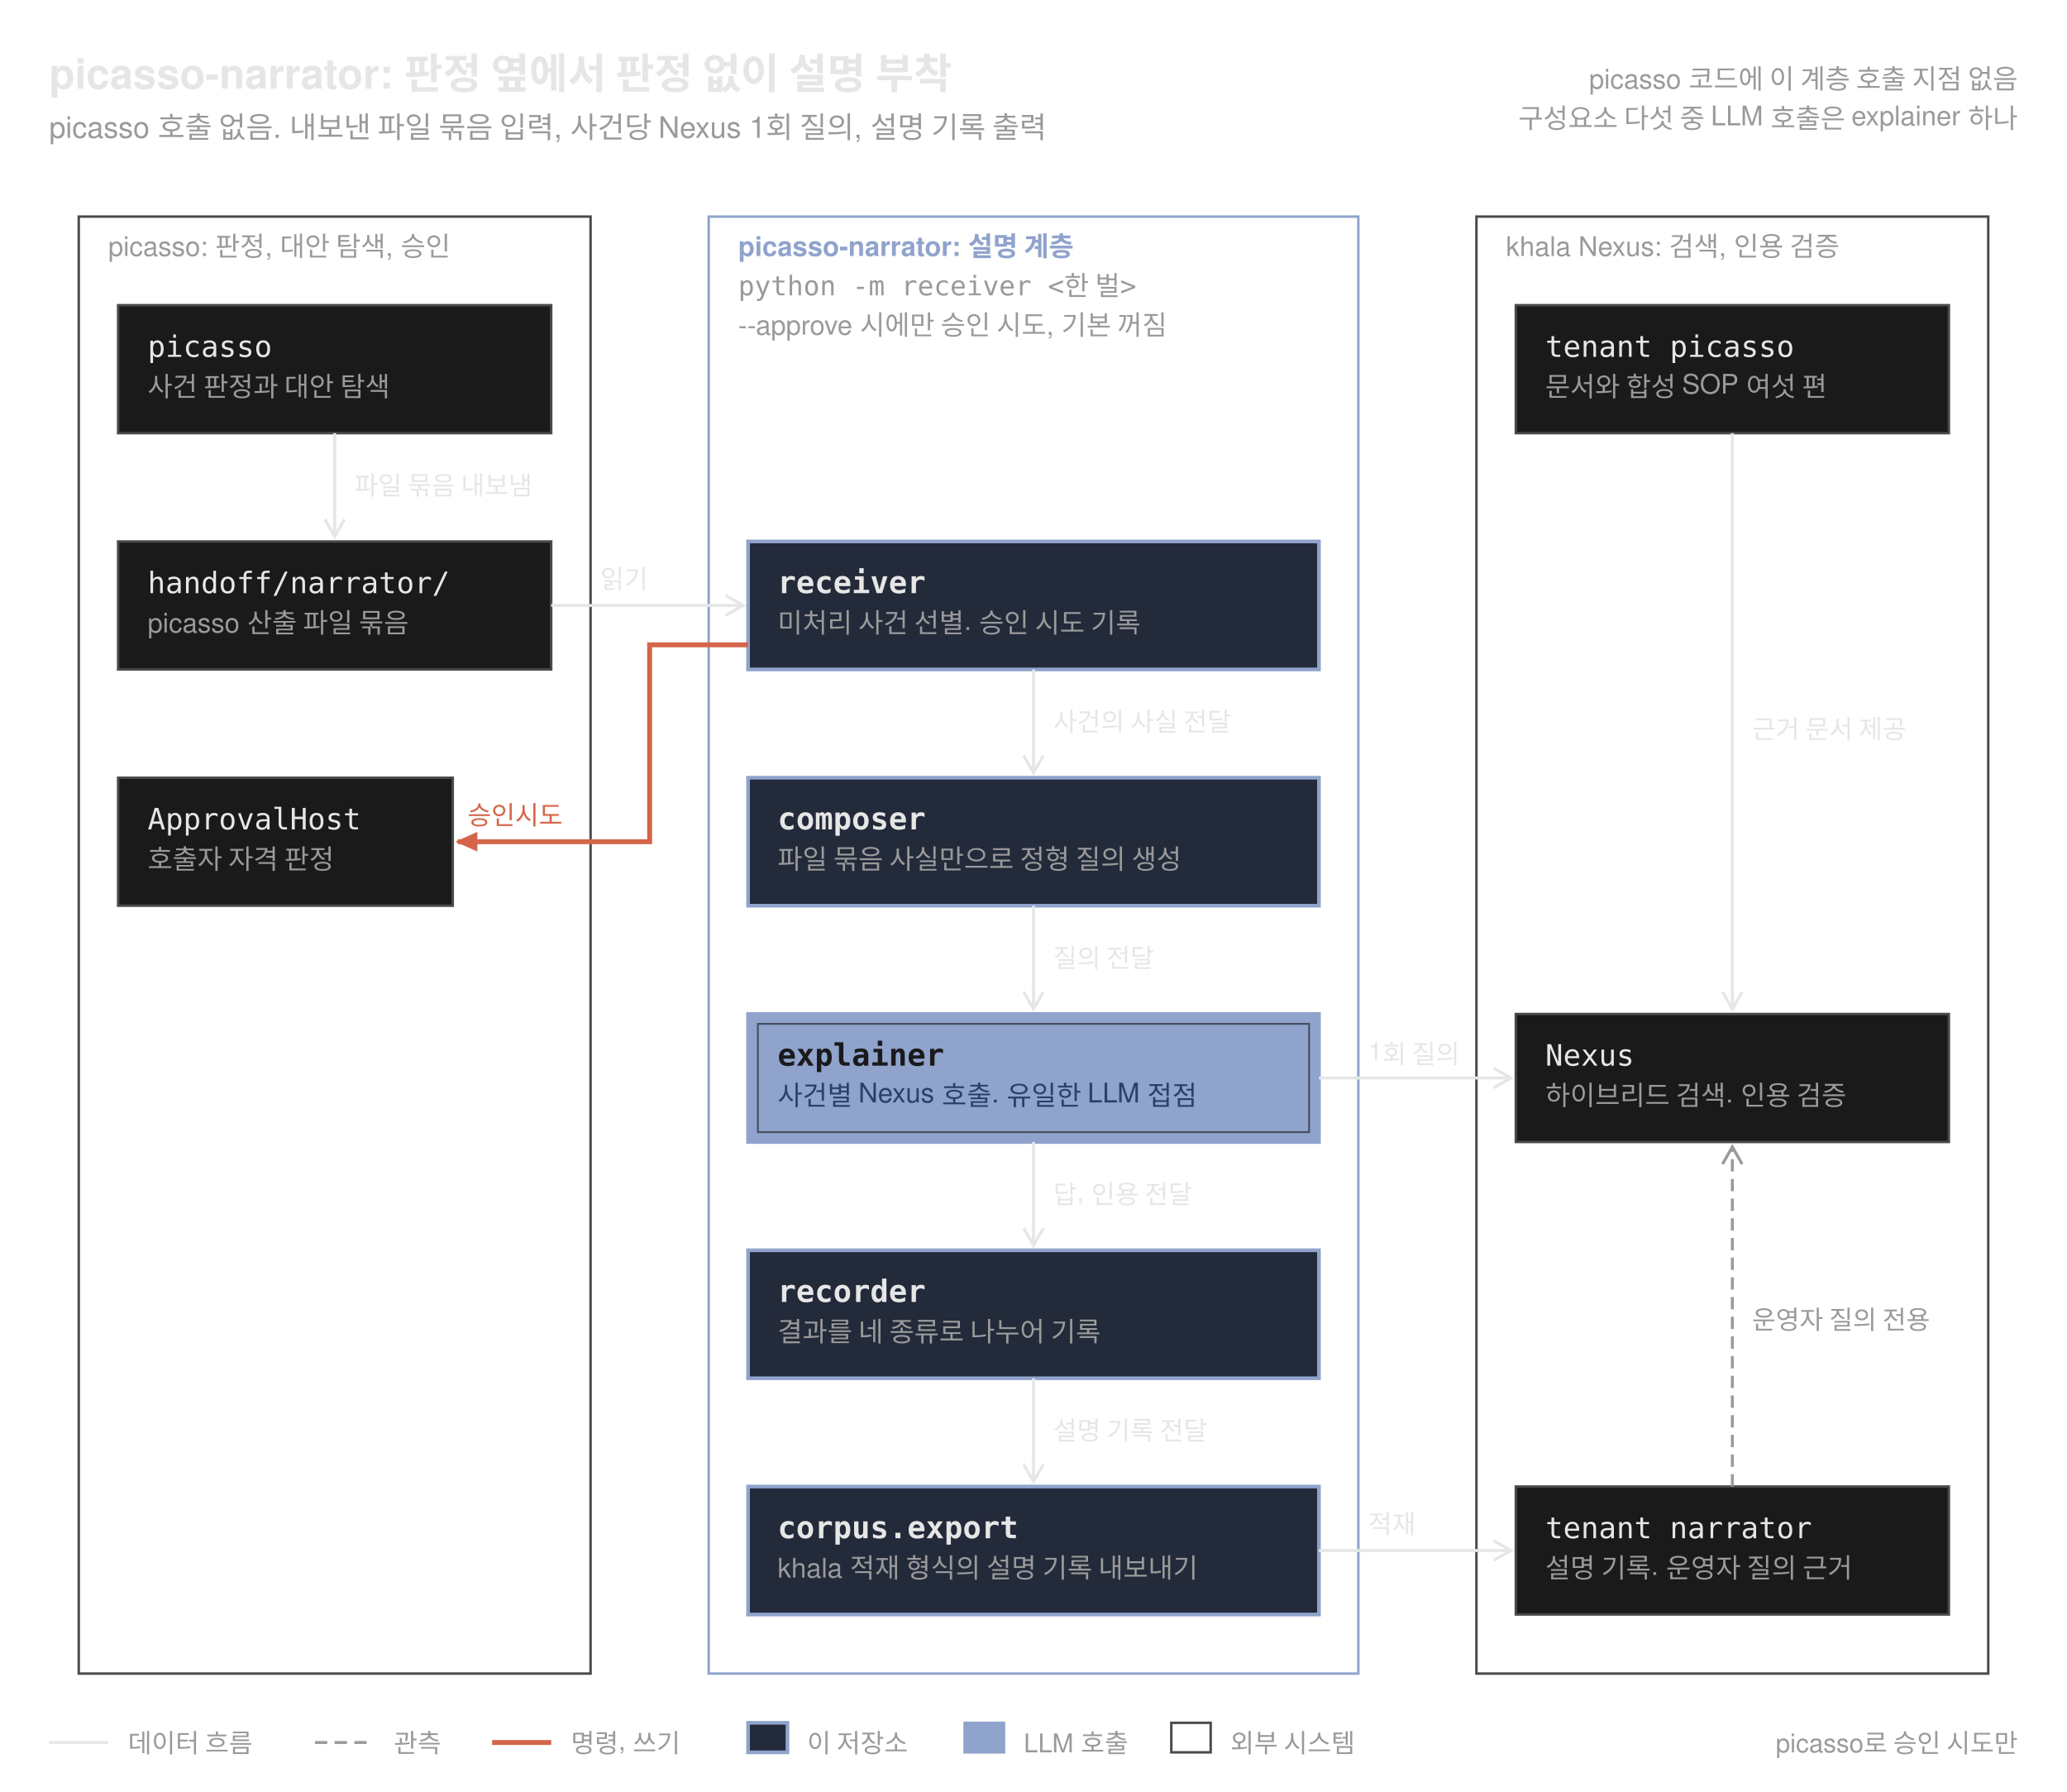
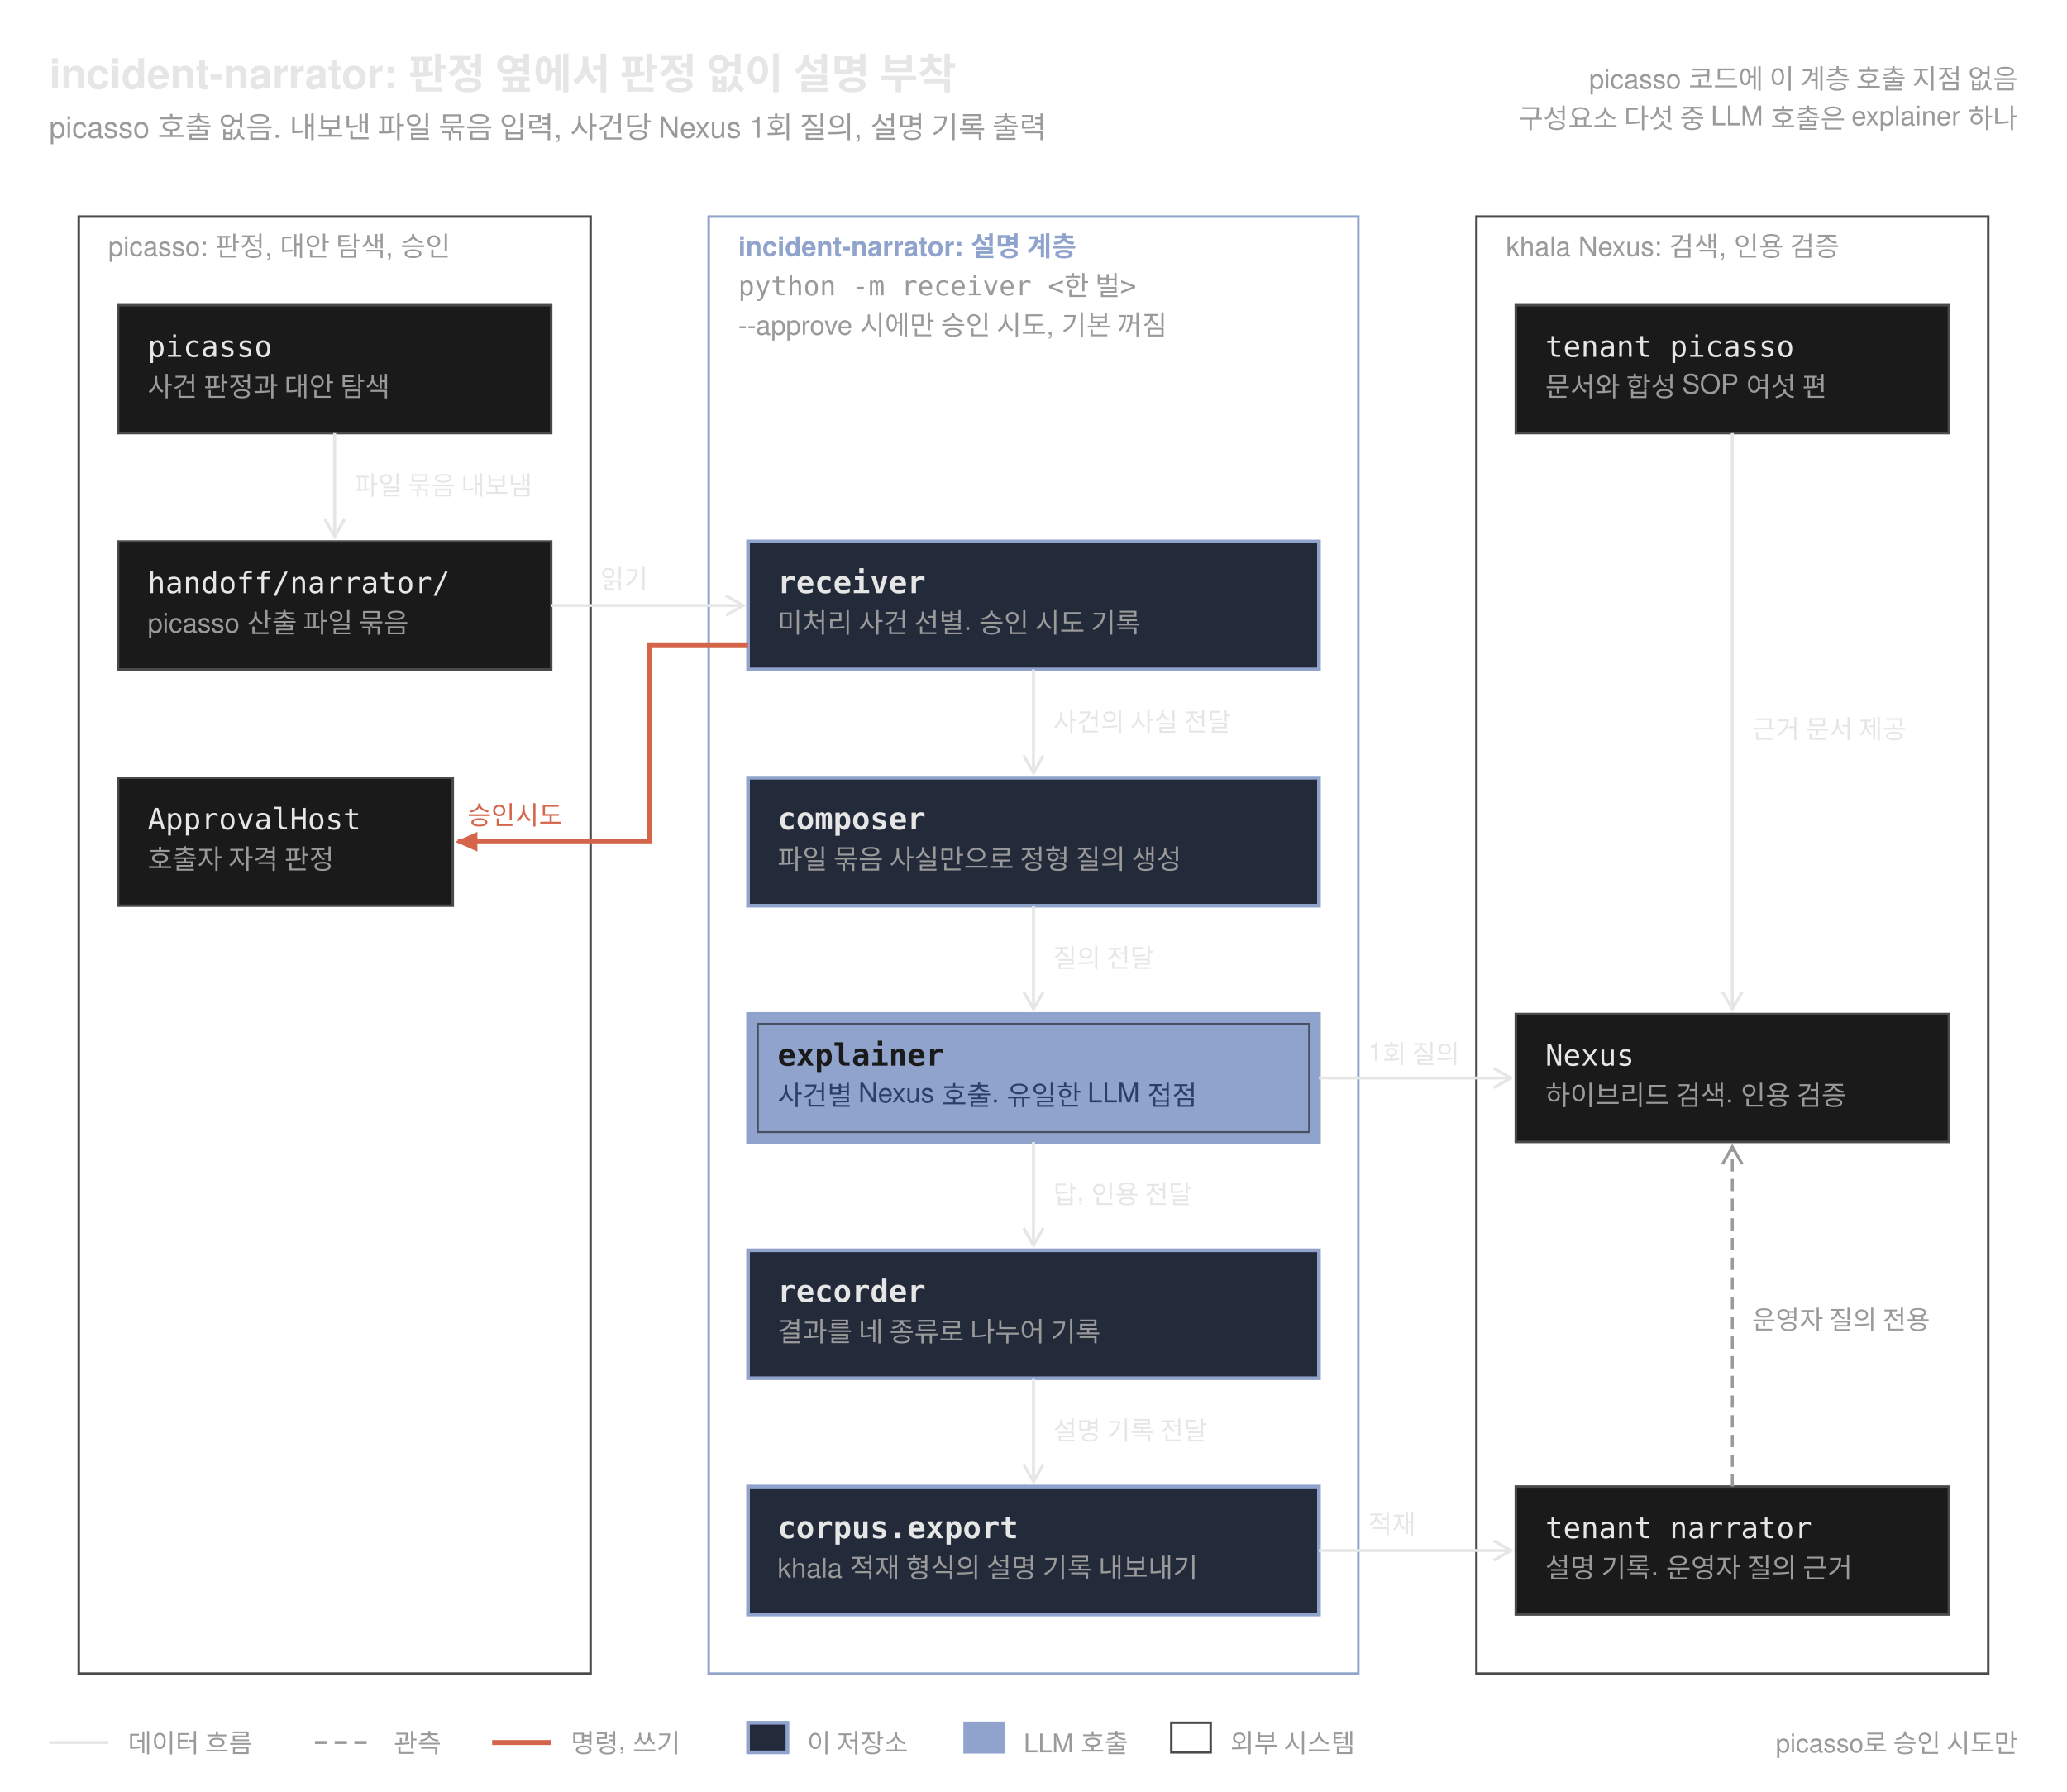
<svg xmlns="http://www.w3.org/2000/svg" width="840" height="728" viewBox="0 0 840 728">
  <defs>
    <marker id="data" markerUnits="userSpaceOnUse" markerWidth="10" markerHeight="10" refX="8" refY="5" orient="auto">
      <path d="M1,1 L8,5 L1,9" fill="none" stroke="#e6e6e6" stroke-width="1.2" />
    </marker>
    <marker id="obs" markerUnits="userSpaceOnUse" markerWidth="10" markerHeight="10" refX="8" refY="5" orient="auto">
      <path d="M1,1 L8,5 L1,9" fill="none" stroke="#9a9a9a" stroke-width="1.2" />
    </marker>
    <marker id="gov" markerUnits="userSpaceOnUse" markerWidth="10" markerHeight="10" refX="8" refY="5" orient="auto">
      <path d="M1,1 L8,5 L1,9" fill="none" stroke="#8fa3cc" stroke-width="1.2" />
    </marker>
    <marker id="cmd" markerUnits="userSpaceOnUse" markerWidth="10" markerHeight="10" refX="8" refY="5" orient="auto">
      <path d="M0,1 L9,5 L0,9 Z" fill="#d4654a" />
    </marker>
  </defs>
  <g font-family="'Helvetica Neue', Helvetica, Arial, 'Apple SD Gothic Neo', 'Malgun Gothic', 'Noto Sans KR', 'Noto Sans CJK KR', sans-serif" fill="#e6e6e6">
-     <text x="20" y="36" font-size="17" font-weight="700">picasso-narrator: 판정 옆에서 판정 없이 설명 부착</text>
+     <text x="20" y="36" font-size="17" font-weight="700">incident-narrator: 판정 옆에서 판정 없이 설명 부착</text>
    <text x="20" y="56" font-size="12" fill="#9a9a9a">picasso 호출 없음. 내보낸 파일 묶음 입력, 사건당 Nexus 1회 질의, 설명 기록 출력</text>
    <text x="820" y="36" font-size="11" fill="#9a9a9a" text-anchor="end">picasso 코드에 이 계층 호출 지점 없음</text>
    <text x="820" y="52" font-size="11" fill="#9a9a9a" text-anchor="end">구성요소 다섯 중 LLM 호출은 explainer 하나</text>
    <rect x="32" y="88" width="208" height="592" fill="none" stroke="#4a4a4a" />
    <text x="44" y="104" font-size="11" fill="#9a9a9a">picasso: 판정, 대안 탐색, 승인</text>
    <rect x="288" y="88" width="264" height="592" fill="none" stroke="#8fa3cc" />
-     <text x="300" y="104" font-size="11" fill="#8fa3cc" font-weight="700">picasso-narrator: 설명 계층</text>
+     <text x="300" y="104" font-size="11" fill="#8fa3cc" font-weight="700">incident-narrator: 설명 계층</text>
    <text x="300" y="120" font-size="11" fill="#9a9a9a" font-family="Menlo, Consolas, 'DejaVu Sans Mono', monospace">python -m receiver &lt;한 벌&gt;</text>
    <text x="300" y="136" font-size="11" fill="#9a9a9a">--approve 시에만 승인 시도, 기본 꺼짐</text>
    <rect x="600" y="88" width="208" height="592" fill="none" stroke="#4a4a4a" />
    <text x="612" y="104" font-size="11" fill="#9a9a9a">khala Nexus: 검색, 인용 검증</text>
    <rect x="48" y="124" width="176" height="52" fill="#1a1a1a" stroke="#4a4a4a" />
    <text x="60" y="145" font-size="12" font-family="Menlo, Consolas, 'DejaVu Sans Mono', monospace">picasso</text>
    <text x="60" y="161" font-size="11" fill="#9a9a9a">사건 판정과 대안 탐색</text>
    <rect x="48" y="220" width="176" height="52" fill="#1a1a1a" stroke="#4a4a4a" />
    <text x="60" y="241" font-size="12" font-family="Menlo, Consolas, 'DejaVu Sans Mono', monospace">handoff/narrator/</text>
    <text x="60" y="257" font-size="11" fill="#9a9a9a">picasso 산출 파일 묶음</text>
    <rect x="48" y="316" width="136" height="52" fill="#1a1a1a" stroke="#4a4a4a" />
    <text x="60" y="337" font-size="12" font-family="Menlo, Consolas, 'DejaVu Sans Mono', monospace">ApprovalHost</text>
    <text x="60" y="353" font-size="11" fill="#9a9a9a">호출자 자격 판정</text>
    <rect x="304" y="220" width="232" height="52" fill="#232a3a" stroke="#8fa3cc" stroke-width="1.5" />
    <text x="316" y="241" font-size="12.5" font-weight="700" font-family="Menlo, Consolas, 'DejaVu Sans Mono', monospace">receiver</text>
    <text x="316" y="257" font-size="11" fill="#9a9a9a">미처리 사건 선별. 승인 시도 기록</text>
    <rect x="304" y="316" width="232" height="52" fill="#232a3a" stroke="#8fa3cc" stroke-width="1.5" />
    <text x="316" y="337" font-size="12.5" font-weight="700" font-family="Menlo, Consolas, 'DejaVu Sans Mono', monospace">composer</text>
    <text x="316" y="353" font-size="11" fill="#9a9a9a">파일 묶음 사실만으로 정형 질의 생성</text>
    <rect x="304" y="412" width="232" height="52" fill="#8fa3cc" stroke="#8fa3cc" stroke-width="1.5" />
    <rect x="308" y="416" width="224" height="44" fill="none" stroke="#1a1a1a" stroke-width="0.75" stroke-opacity="0.6" />
    <text x="316" y="433" font-size="12.5" fill="#1a1a1a" font-weight="700" font-family="Menlo, Consolas, 'DejaVu Sans Mono', monospace">explainer</text>
    <text x="316" y="449" font-size="11" fill="#2b3f6b">사건별 Nexus 호출. 유일한 LLM 접점</text>
    <rect x="304" y="508" width="232" height="52" fill="#232a3a" stroke="#8fa3cc" stroke-width="1.5" />
    <text x="316" y="529" font-size="12.5" font-weight="700" font-family="Menlo, Consolas, 'DejaVu Sans Mono', monospace">recorder</text>
    <text x="316" y="545" font-size="11" fill="#9a9a9a">결과를 네 종류로 나누어 기록</text>
    <rect x="304" y="604" width="232" height="52" fill="#232a3a" stroke="#8fa3cc" stroke-width="1.5" />
    <text x="316" y="625" font-size="12.5" font-weight="700" font-family="Menlo, Consolas, 'DejaVu Sans Mono', monospace">corpus.export</text>
    <text x="316" y="641" font-size="11" fill="#9a9a9a">khala 적재 형식의 설명 기록 내보내기</text>
    <rect x="616" y="124" width="176" height="52" fill="#1a1a1a" stroke="#4a4a4a" />
    <text x="628" y="145" font-size="12" font-family="Menlo, Consolas, 'DejaVu Sans Mono', monospace">tenant picasso</text>
    <text x="628" y="161" font-size="11" fill="#9a9a9a">문서와 합성 SOP 여섯 편</text>
    <rect x="616" y="412" width="176" height="52" fill="#1a1a1a" stroke="#4a4a4a" />
    <text x="628" y="433" font-size="12" font-family="Menlo, Consolas, 'DejaVu Sans Mono', monospace">Nexus</text>
    <text x="628" y="449" font-size="11" fill="#9a9a9a">하이브리드 검색. 인용 검증</text>
    <rect x="616" y="604" width="176" height="52" fill="#1a1a1a" stroke="#4a4a4a" />
    <text x="628" y="625" font-size="12" font-family="Menlo, Consolas, 'DejaVu Sans Mono', monospace">tenant narrator</text>
    <text x="628" y="641" font-size="11" fill="#9a9a9a">설명 기록. 운영자 질의 근거</text>
    <path d="M136,176 V218" fill="none" stroke="#e6e6e6" stroke-width="1.2" marker-end="url(#data)" />
    <text x="144" y="201" font-size="10.5">파일 묶음 내보냄</text>
    <path d="M224,246 H302" fill="none" stroke="#e6e6e6" stroke-width="1.2" marker-end="url(#data)" />
    <text x="244" y="239" font-size="10.5">읽기</text>
    <path d="M420,272 V314" fill="none" stroke="#e6e6e6" stroke-width="1.2" marker-end="url(#data)" />
    <text x="428" y="297" font-size="10.5">사건의 사실 전달</text>
    <path d="M420,368 V410" fill="none" stroke="#e6e6e6" stroke-width="1.2" marker-end="url(#data)" />
    <text x="428" y="393" font-size="10.5">질의 전달</text>
    <path d="M420,464 V506" fill="none" stroke="#e6e6e6" stroke-width="1.2" marker-end="url(#data)" />
    <text x="428" y="489" font-size="10.5">답, 인용 전달</text>
    <path d="M420,560 V602" fill="none" stroke="#e6e6e6" stroke-width="1.2" marker-end="url(#data)" />
    <text x="428" y="585" font-size="10.5">설명 기록 전달</text>
    <path d="M536,438 H614" fill="none" stroke="#e6e6e6" stroke-width="1.2" marker-end="url(#data)" />
    <text x="556" y="431" font-size="10.5">1회 질의</text>
    <path d="M704,176 V410" fill="none" stroke="#e6e6e6" stroke-width="1.2" marker-end="url(#data)" />
    <text x="712" y="300" font-size="10.5">근거 문서 제공</text>
    <path d="M536,630 H614" fill="none" stroke="#e6e6e6" stroke-width="1.2" marker-end="url(#data)" />
    <text x="556" y="623" font-size="10.5">적재</text>
    <path d="M704,604 V466" fill="none" stroke="#9a9a9a" stroke-width="1.2" stroke-dasharray="5 3" marker-end="url(#obs)" />
    <text x="712" y="540" font-size="10.5" fill="#9a9a9a">운영자 질의 전용</text>
    <path d="M304,262 H264 V342 H186" fill="none" stroke="#d4654a" stroke-width="2" marker-end="url(#cmd)" />
    <text x="190" y="335" font-size="10.5" fill="#d4654a">승인시도</text>
    <path d="M20,708 H44" fill="none" stroke="#e6e6e6" stroke-width="1.2" />
    <text x="52" y="712" font-size="10.5" fill="#9a9a9a">데이터 흐름</text>
    <path d="M128,708 H152" fill="none" stroke="#9a9a9a" stroke-width="1.2" stroke-dasharray="5 3" />
    <text x="160" y="712" font-size="10.5" fill="#9a9a9a">관측</text>
    <path d="M200,708 H224" fill="none" stroke="#d4654a" stroke-width="2" />
    <text x="232" y="712" font-size="10.5" fill="#9a9a9a">명령, 쓰기</text>
    <rect x="304" y="700" width="16" height="12" fill="#232a3a" stroke="#8fa3cc" stroke-width="1.5" />
    <text x="328" y="712" font-size="10.5" fill="#9a9a9a">이 저장소</text>
    <rect x="392" y="700" width="16" height="12" fill="#8fa3cc" stroke="#8fa3cc" />
    <text x="416" y="712" font-size="10.5" fill="#9a9a9a">LLM 호출</text>
    <rect x="476" y="700" width="16" height="12" fill="none" stroke="#4a4a4a" />
    <text x="500" y="712" font-size="10.5" fill="#9a9a9a">외부 시스템</text>
    <text x="820" y="712" font-size="10.5" fill="#9a9a9a" text-anchor="end">picasso로 승인 시도만</text>
  </g>
</svg>
